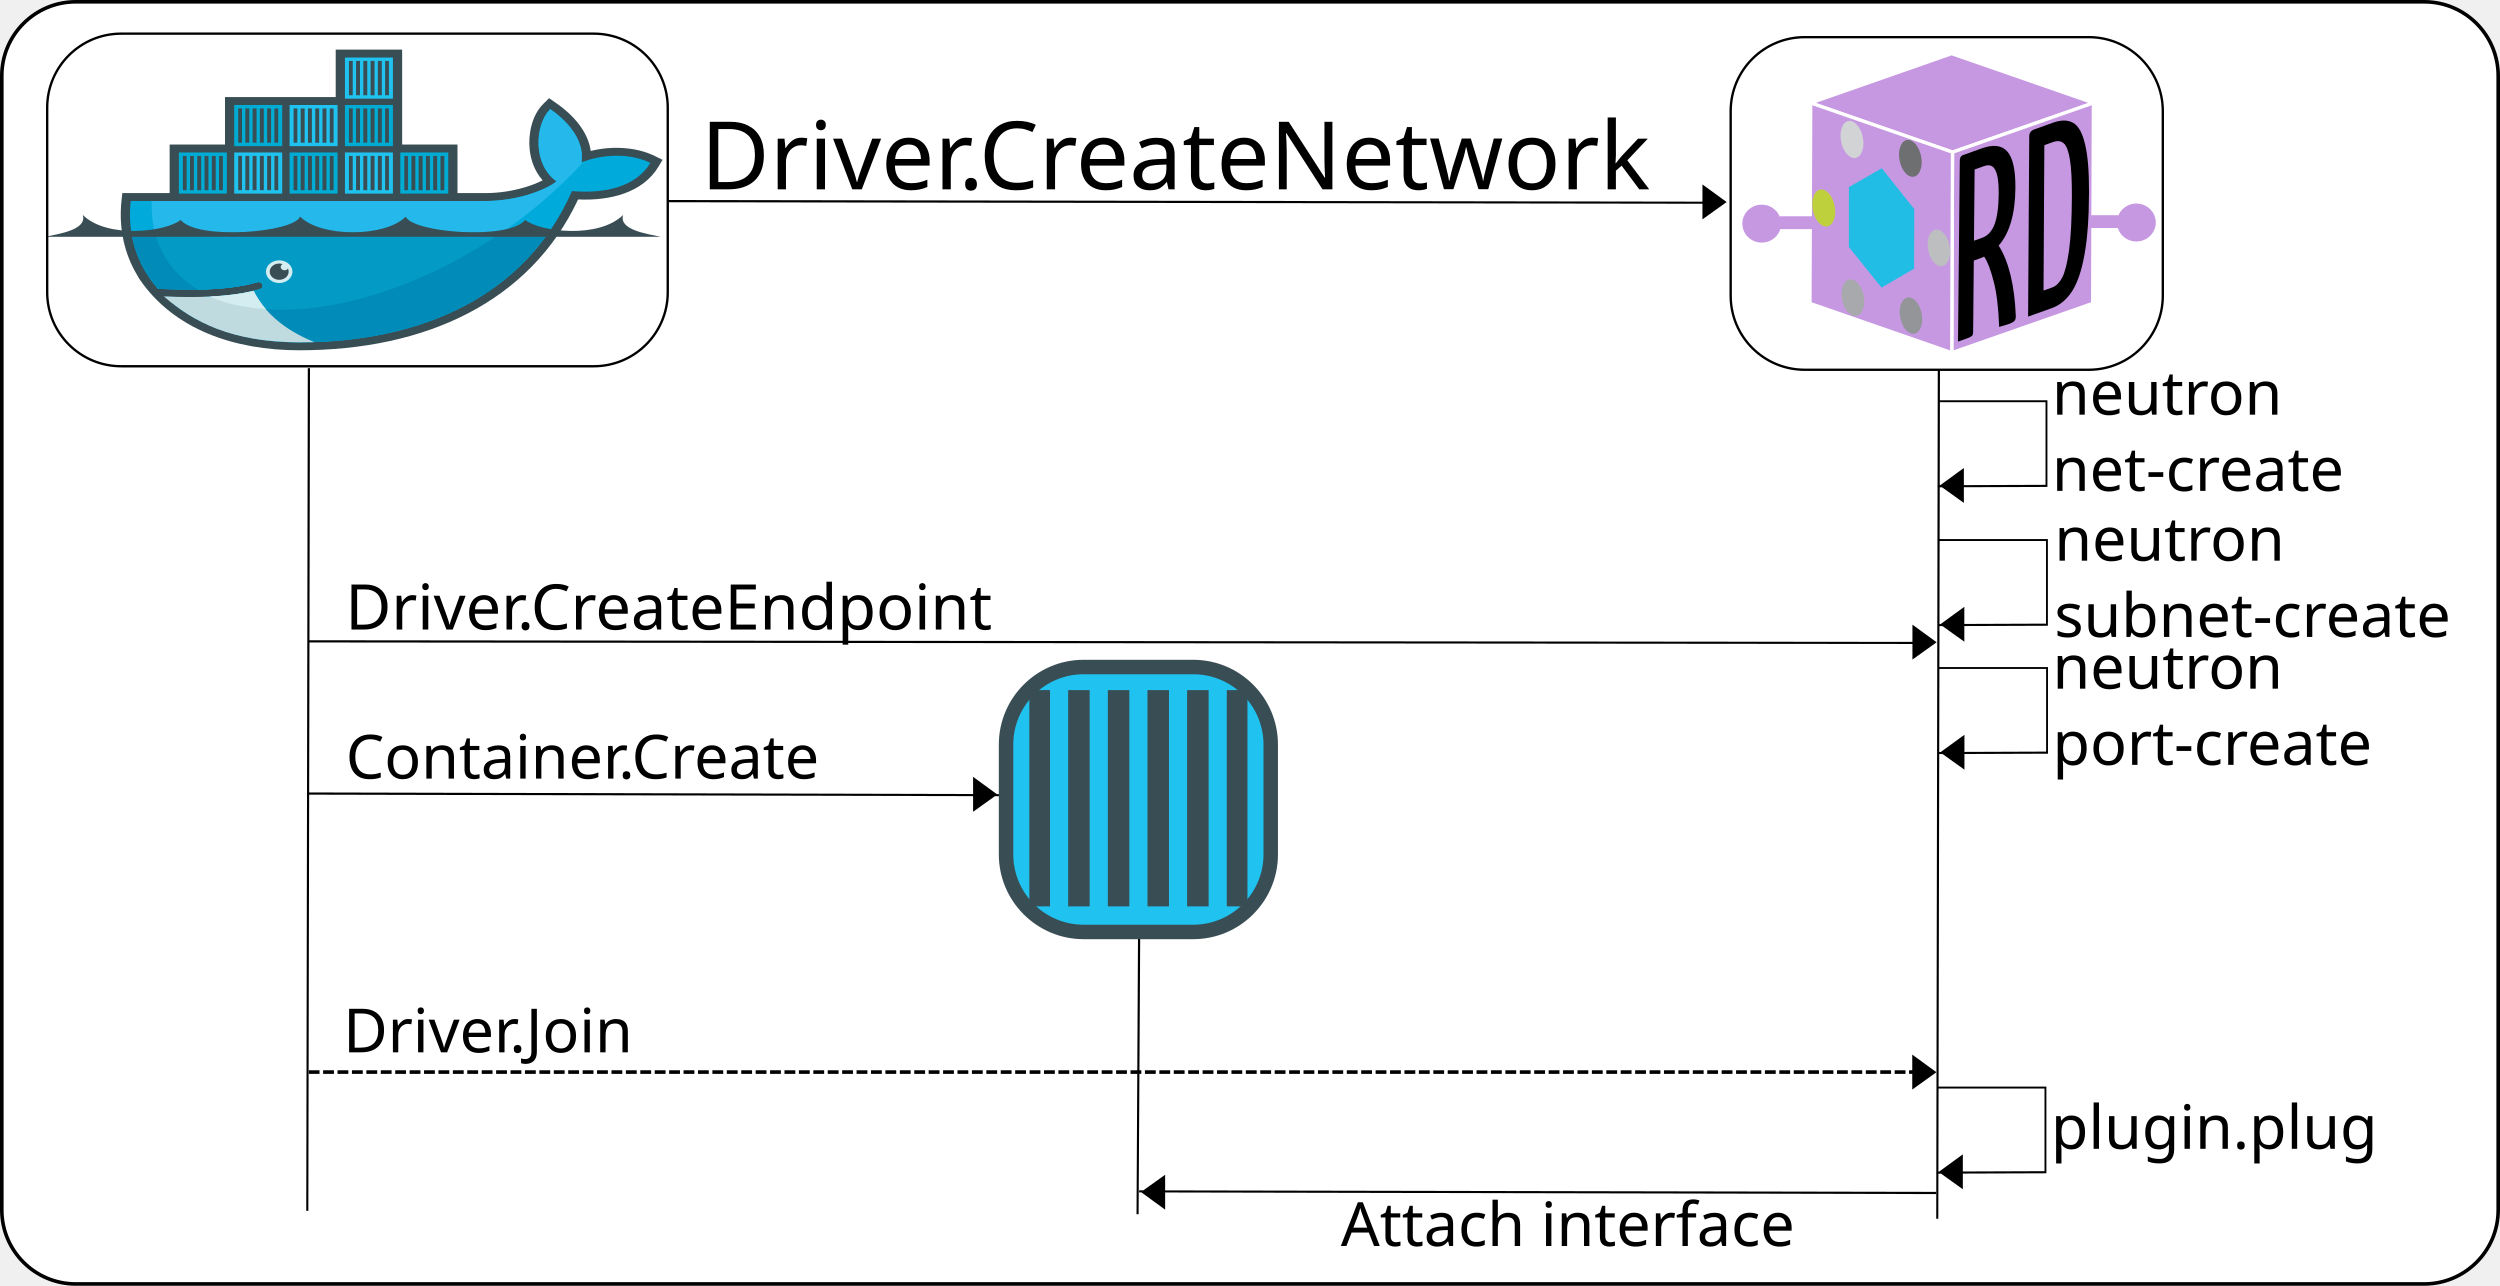
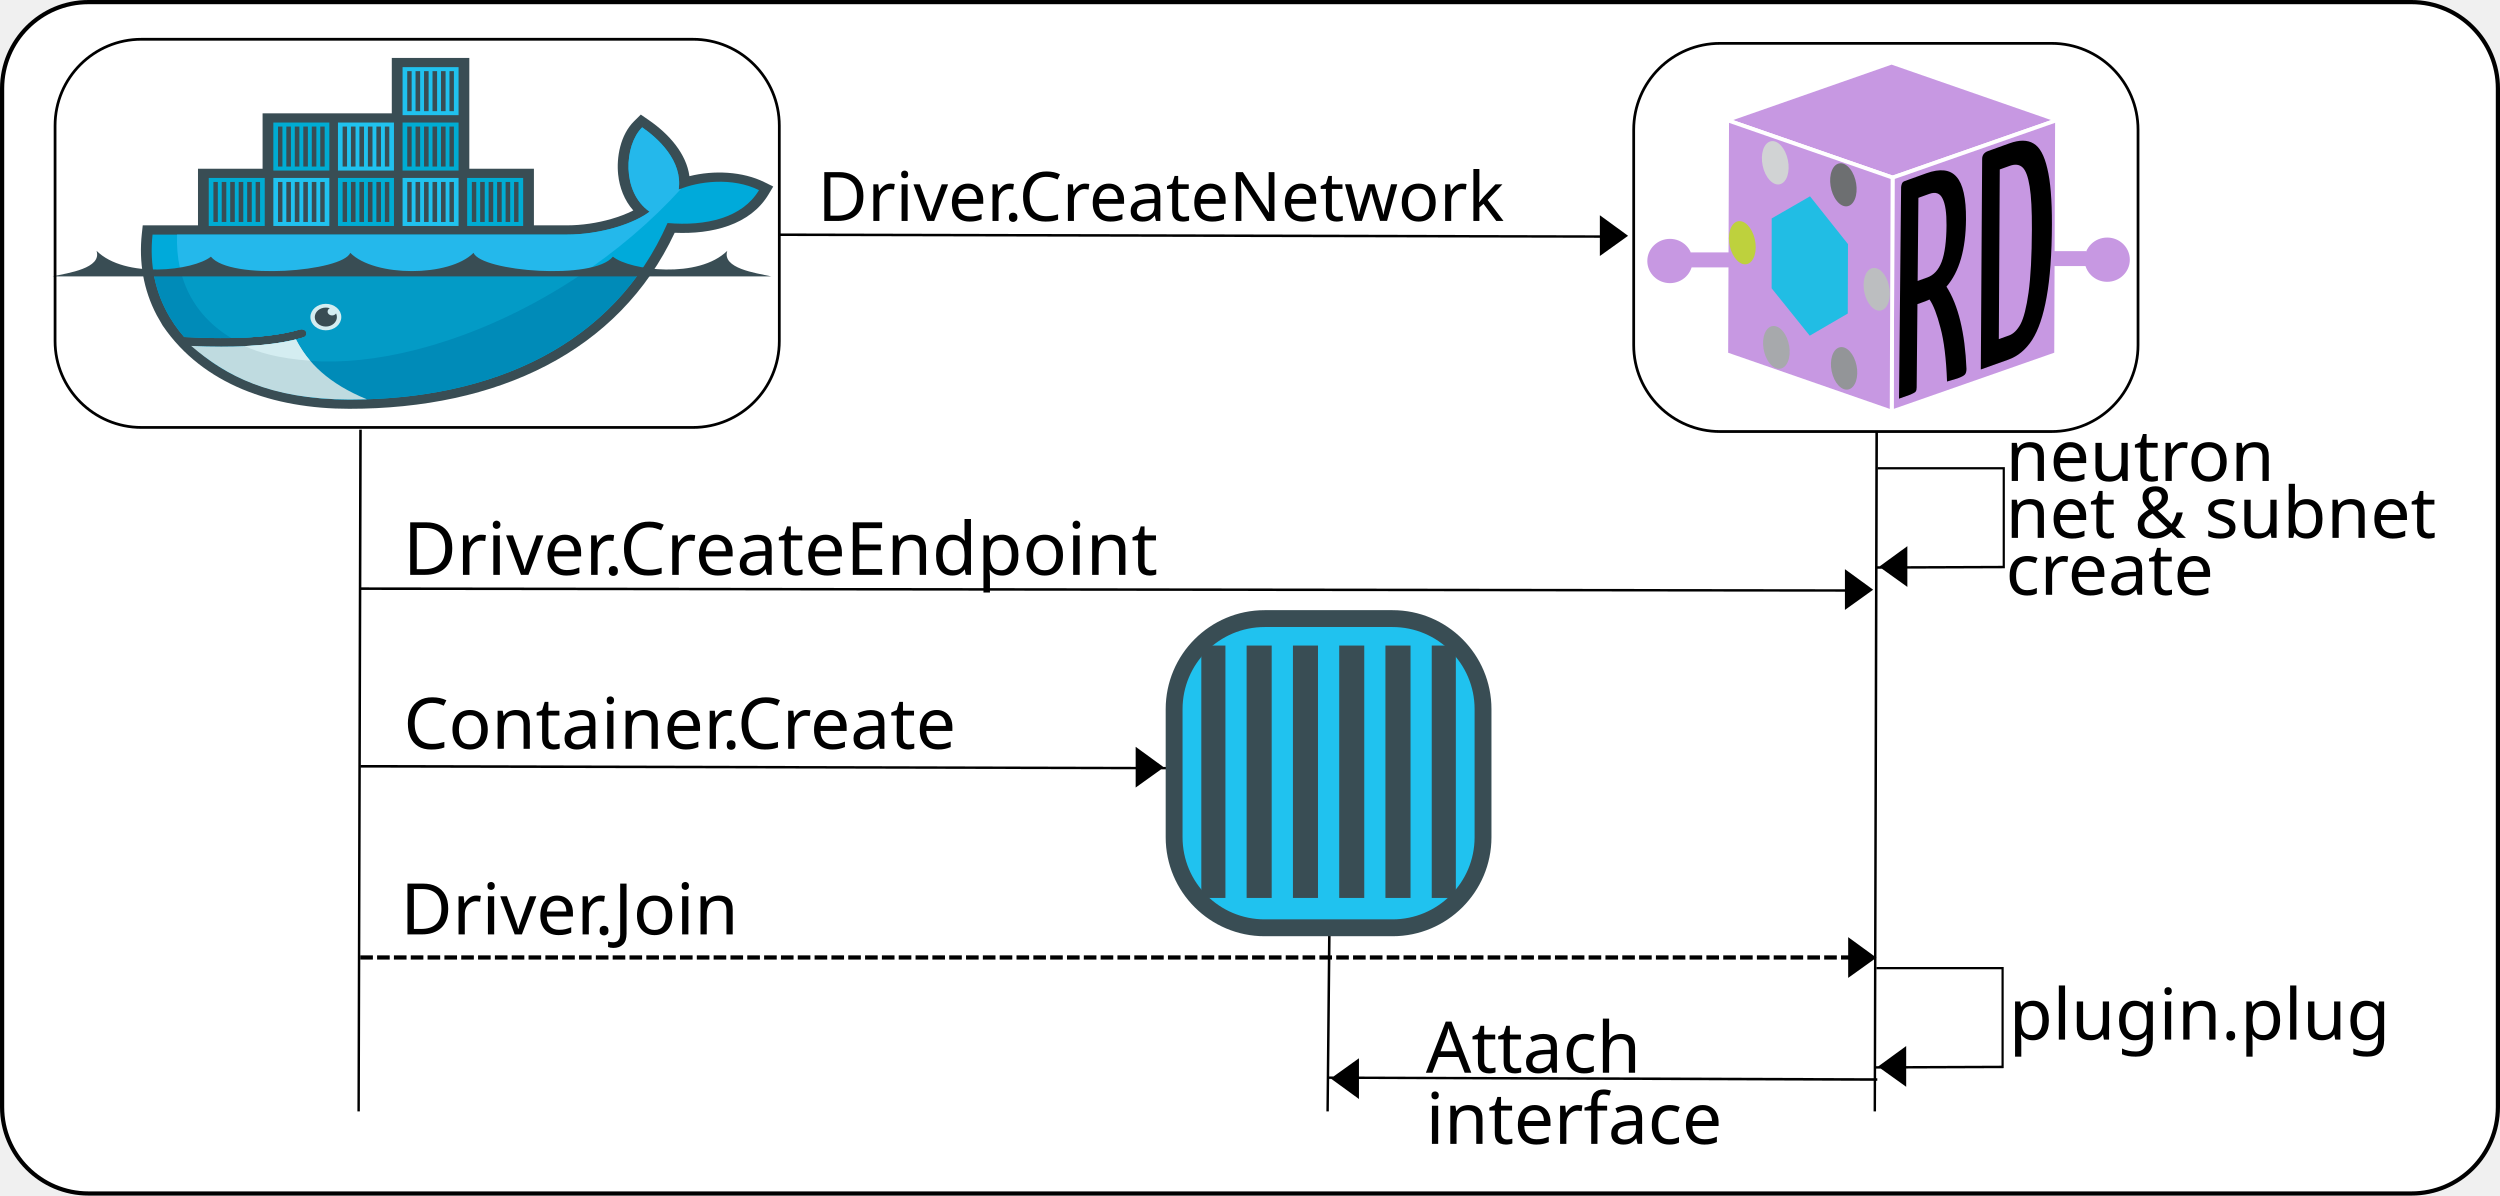
- <svg xmlns="http://www.w3.org/2000/svg" xmlns:xlink="http://www.w3.org/1999/xlink" width="693.584" height="356.714" id="svg2" version="1.1">
+ <svg xmlns="http://www.w3.org/2000/svg" xmlns:xlink="http://www.w3.org/1999/xlink" width="594.298" height="284.214" id="svg2" version="1.1">
  <defs id="defs4">
    <clipPath id="SVGID_2_-6">
      <use id="use3085-3" overflow="visible" xlink:href="#SVGID_1_" style="overflow:visible" x="0" y="0" width="1" height="1" />
    </clipPath>
    <clipPath id="SVGID_2_-6-6">
      <use id="use3085-3-5" overflow="visible" xlink:href="#SVGID_1_" style="overflow:visible" x="0" y="0" width="1" height="1" />
    </clipPath>
    <clipPath id="SVGID_2_-6-3">
      <use id="use3085-3-9" overflow="visible" xlink:href="#SVGID_1_" style="overflow:visible" x="0" y="0" width="1" height="1" />
    </clipPath>
    <defs id="defs3081">
      <rect id="SVGID_1_" x="-56.164" y="-56.234" width="800" height="275" />
    </defs>
    <clipPath id="SVGID_2_">
      <use height="1" width="1" y="0" x="0" style="overflow:visible" xlink:href="#SVGID_1_" overflow="visible" id="use3085" />
    </clipPath>
    <clipPath id="clipPath16" clipPathUnits="userSpaceOnUse">
      <path id="path18" d="m 0,0 314.103,0 0,125.641 L 0,125.641 0,0 Z" />
    </clipPath>
    <clipPath id="SVGID_2_-3">
      <use height="1" width="1" y="0" x="0" style="overflow:visible" xlink:href="#SVGID_1_" overflow="visible" id="use3085-2" />
    </clipPath>
    <clipPath id="SVGID_2_-43-7">
      <use id="use5055-99-1" overflow="visible" xlink:href="#SVGID_1_" style="overflow:visible" x="0" y="0" width="100%" height="100%" />
    </clipPath>
  </defs>
  <g id="layer1" transform="translate(-37.53295,-400.998)">
-     <rect ry="20.535" y="401.498" x="38.033" height="355.714" width="692.584" id="rect8570" style="fill:#ffffff;fill-opacity:1;stroke:#000000;stroke-opacity:1" />
+     <rect ry="20.535" y="401.498" x="38.033" height="283.214" width="593.298" id="rect8570" style="fill:#ffffff;fill-opacity:1;stroke:#000000;stroke-opacity:1" />
    <g id="g7371">
      <g id="g4671" transform="translate(-15.61276,70.71429)">
        <path style="clip-rule:evenodd;fill:#394d54;fill-rule:evenodd" clip-path="url(#SVGID_2_)" d="m 166.65,51.535 25.594,0 0,25.951 12.948,0 c 5.976,0 12.121,-1.056 17.783,-2.96 2.781,-0.933 5.899,-2.234 8.646,-3.87 -3.614,-4.68 -5.458,-10.588 -6.002,-16.41 -0.735,-7.92 0.871,-18.232 6.279,-24.43 l 2.69,-3.087 3.206,2.558 c 8.074,6.434 14.861,15.418 16.057,25.664 9.723,-2.834 21.132,-2.164 29.704,2.739 l 3.512,2.01 -1.851,3.582 c -7.245,14.023 -22.392,18.371 -37.204,17.6 -22.161,54.74 -70.408,80.656 -128.908,80.656 -30.225,0 -57.954,-11.205 -73.743,-37.792 l -0.26,-0.439 -2.299,-4.64 C 37.465,106.96 35.691,94.135 36.895,81.323 l 0.359,-3.837 21.89,0 0,-25.951 25.595,0 0,-25.381 51.192,0 0,-25.388 30.719,0 0,50.769 z" id="path3087" transform="matrix(0.5999912,0,0,0.5188359,64.72482,343.6522)" />
        <path style="fill:#00aada" clip-path="url(#SVGID_2_)" d="m 249.582,61.137 c 1.716,-13.23 -8.266,-23.621 -14.459,-28.552 -7.135,8.178 -8.244,29.614 2.948,38.64 -6.245,5.502 -19.404,10.49 -32.879,10.49 l -164.05,0 c -1.31,13.949 1.161,26.796 6.801,37.796 l 1.866,3.384 c 1.181,1.991 2.472,3.911 3.869,5.756 6.744,0.43 12.962,0.576 18.649,0.456 l 0.003,0 c 11.178,-0.248 20.301,-1.555 27.217,-3.935 1.031,-0.354 2.148,0.19 2.505,1.209 0.358,1.018 -0.187,2.134 -1.214,2.484 -0.918,0.317 -1.879,0.609 -2.869,0.896 l -0.005,0 c -5.443,1.541 -11.281,2.579 -18.811,3.036 0.444,0.009 -0.464,0.068 -0.468,0.068 -0.256,0.018 -0.578,0.052 -0.836,0.065 -2.965,0.168 -6.163,0.203 -9.434,0.203 -3.579,0 -7.103,-0.069 -11.041,-0.269 l -0.101,0.065 c 13.671,15.238 35.041,24.373 61.831,24.373 56.696,0 104.788,-24.922 126.081,-80.883 15.109,1.538 29.631,-2.28 36.238,-15.068 C 270.9,55.333 257.37,57.253 249.582,61.137" id="path3089" transform="matrix(0.5999912,0,0,0.5188359,64.72482,343.6522)" />
        <path style="fill:#24b8eb" clip-path="url(#SVGID_2_)" d="m 249.582,61.137 c 1.716,-13.23 -8.266,-23.621 -14.459,-28.552 -7.135,8.178 -8.244,29.614 2.948,38.64 -6.245,5.502 -19.404,10.49 -32.879,10.49 l -154.336,0 c -0.671,21.362 7.324,37.582 21.47,47.392 l 0.003,0 c 11.178,-0.248 20.301,-1.555 27.217,-3.935 1.031,-0.354 2.148,0.19 2.505,1.209 0.358,1.018 -0.187,2.134 -1.214,2.484 -0.918,0.317 -1.879,0.609 -2.869,0.896 l -0.005,0 c -5.443,1.541 -11.78,2.71 -19.312,3.17 -0.006,0 -0.183,-0.172 -0.183,-0.172 19.293,9.813 47.271,9.78 79.351,-2.438 35.966,-13.703 69.435,-39.812 92.786,-69.671 -0.349,0.162 -0.693,0.319 -1.023,0.487" id="path3091" transform="matrix(0.5999912,0,0,0.5188359,64.72482,343.6522)" />
        <path style="fill:#008bb8" clip-path="url(#SVGID_2_)" d="m 41.451,98.665 c 1.017,7.476 3.222,14.473 6.492,20.847 l 1.866,3.383 c 1.181,1.992 2.472,3.912 3.869,5.757 6.744,0.43 12.962,0.576 18.652,0.456 11.178,-0.248 20.301,-1.555 27.217,-3.935 1.03,-0.354 2.148,0.19 2.505,1.209 0.358,1.018 -0.187,2.134 -1.214,2.485 -0.918,0.316 -1.879,0.608 -2.869,0.895 l -0.005,0 c -5.443,1.541 -11.749,2.645 -19.28,3.105 -0.255,0.017 -0.707,0.02 -0.969,0.032 -2.961,0.166 -6.13,0.268 -9.399,0.268 -3.578,0 -7.237,-0.067 -11.176,-0.268 13.67,15.238 35.174,24.405 61.964,24.405 48.54,0 90.765,-18.27 115.276,-58.64 l -192.929,0 z" id="path3093" transform="matrix(0.5999912,0,0,0.5188359,64.72482,343.6522)" />
        <path style="fill:#039bc6" clip-path="url(#SVGID_2_)" d="m 52.334,98.665 c 2.901,13.124 9.875,23.422 19.996,30.442 11.178,-0.248 20.301,-1.555 27.217,-3.935 1.03,-0.354 2.147,0.19 2.504,1.209 0.359,1.018 -0.187,2.134 -1.213,2.485 -0.918,0.316 -1.879,0.608 -2.869,0.895 l -0.005,0 c -5.443,1.541 -11.882,2.645 -19.413,3.105 19.293,9.815 47.191,9.673 79.269,-2.545 19.402,-7.396 38.076,-18.399 54.833,-31.657 l -160.319,0 z" id="path3095" transform="matrix(0.5999912,0,0,0.5188359,64.72482,343.6522)" />
        <path style="clip-rule:evenodd;fill:#00acd3;fill-rule:evenodd" clip-path="url(#SVGID_2_)" d="m 81.991,57.6 1.754,0 0,18.336 -1.754,0 0,-18.336 z m -3.361,0 1.821,0 0,18.336 -1.821,0 0,-18.336 z m -3.36,0 1.823,0 0,18.336 -1.823,0 0,-18.336 z m -3.362,0 1.821,0 0,18.336 -1.821,0 0,-18.336 z m -3.363,0 1.822,0 0,18.336 -1.822,0 0,-18.336 z m -3.29,0 1.752,0 0,18.336 -1.752,0 0,-18.336 z m -1.845,-1.835 22.182,0 0,22.002 -22.182,0 0,-22.002 z" id="path3097" transform="matrix(0.5999912,0,0,0.5188359,64.72482,343.6522)" />
        <path style="clip-rule:evenodd;fill:#00acd3;fill-rule:evenodd" clip-path="url(#SVGID_2_)" d="m 107.589,32.214 1.753,0 0,18.334 -1.753,0 0,-18.334 z m -3.359,0 1.821,0 0,18.334 -1.821,0 0,-18.334 z m -3.362,0 1.819,0 0,18.334 -1.819,0 0,-18.334 z m -3.366,0 1.823,0 0,18.334 -1.823,0 0,-18.334 z m -3.355,0 1.82,0 0,18.334 -1.82,0 0,-18.334 z m -3.293,0 1.75,0 0,18.334 -1.75,0 0,-18.334 z m -1.851,-1.833 22.186,0 0,22.001 -22.186,0 0,-22.001 z" id="path3099" transform="matrix(0.5999912,0,0,0.5188359,64.72482,343.6522)" />
        <path style="clip-rule:evenodd;fill:#20c2ef;fill-rule:evenodd" clip-path="url(#SVGID_2_)" d="m 107.589,57.6 1.753,0 0,18.336 -1.753,0 0,-18.336 z m -3.359,0 1.821,0 0,18.336 -1.821,0 0,-18.336 z m -3.362,0 1.819,0 0,18.336 -1.819,0 0,-18.336 z m -3.366,0 1.823,0 0,18.336 -1.823,0 0,-18.336 z m -3.355,0 1.82,0 0,18.336 -1.82,0 0,-18.336 z m -3.293,0 1.75,0 0,18.336 -1.75,0 0,-18.336 z m -1.851,-1.835 22.186,0 0,22.002 -22.186,0 0,-22.002 z" id="path3101" transform="matrix(0.5999912,0,0,0.5188359,64.72482,343.6522)" />
        <path style="clip-rule:evenodd;fill:#00acd3;fill-rule:evenodd" clip-path="url(#SVGID_2_)" d="m 133.188,57.6 1.751,0 0,18.336 -1.751,0 0,-18.336 z m -3.364,0 1.823,0 0,18.336 -1.823,0 0,-18.336 z m -3.358,0 1.82,0 0,18.336 -1.82,0 0,-18.336 z m -3.361,0 1.82,0 0,18.336 -1.82,0 0,-18.336 z m -3.364,0 1.821,0 0,18.336 -1.821,0 0,-18.336 z m -3.292,0 1.752,0 0,18.336 -1.752,0 0,-18.336 z m -1.845,-1.835 22.185,0 0,22.002 -22.185,0 0,-22.002 z" id="path3103" transform="matrix(0.5999912,0,0,0.5188359,64.72482,343.6522)" />
        <path style="clip-rule:evenodd;fill:#20c2ef;fill-rule:evenodd" clip-path="url(#SVGID_2_)" d="m 133.188,32.214 1.751,0 0,18.334 -1.751,0 0,-18.334 z m -3.364,0 1.823,0 0,18.334 -1.823,0 0,-18.334 z m -3.358,0 1.82,0 0,18.334 -1.82,0 0,-18.334 z m -3.361,0 1.82,0 0,18.334 -1.82,0 0,-18.334 z m -3.364,0 1.821,0 0,18.334 -1.821,0 0,-18.334 z m -3.292,0 1.752,0 0,18.334 -1.752,0 0,-18.334 z m -1.845,-1.833 22.185,0 0,22.001 -22.185,0 0,-22.001 z" id="path3105" transform="matrix(0.5999912,0,0,0.5188359,64.72482,343.6522)" />
        <path style="clip-rule:evenodd;fill:#20c2ef;fill-rule:evenodd" clip-path="url(#SVGID_2_)" d="m 158.786,57.6 1.754,0 0,18.336 -1.754,0 0,-18.336 z m -3.362,0 1.822,0 0,18.336 -1.822,0 0,-18.336 z m -3.361,0 1.82,0 0,18.336 -1.82,0 0,-18.336 z m -3.36,0 1.82,0 0,18.336 -1.82,0 0,-18.336 z m -3.362,0 1.821,0 0,18.336 -1.821,0 0,-18.336 z m -3.294,0 1.753,0 0,18.336 -1.753,0 0,-18.336 z m -1.847,-1.835 22.185,0 0,22.002 -22.185,0 0,-22.002 z" id="path3107" transform="matrix(0.5999912,0,0,0.5188359,64.72482,343.6522)" />
        <path style="clip-rule:evenodd;fill:#00acd3;fill-rule:evenodd" clip-path="url(#SVGID_2_)" d="m 158.786,32.214 1.754,0 0,18.334 -1.754,0 0,-18.334 z m -3.362,0 1.822,0 0,18.334 -1.822,0 0,-18.334 z m -3.361,0 1.82,0 0,18.334 -1.82,0 0,-18.334 z m -3.36,0 1.82,0 0,18.334 -1.82,0 0,-18.334 z m -3.362,0 1.821,0 0,18.334 -1.821,0 0,-18.334 z m -3.294,0 1.753,0 0,18.334 -1.753,0 0,-18.334 z m -1.847,-1.833 22.185,0 0,22.001 -22.185,0 0,-22.001 z" id="path3109" transform="matrix(0.5999912,0,0,0.5188359,64.72482,343.6522)" />
        <path style="clip-rule:evenodd;fill:#20c2ef;fill-rule:evenodd" clip-path="url(#SVGID_2_)" d="m 158.786,6.827 1.754,0 0,18.337 -1.754,0 0,-18.337 z m -3.362,0 1.822,0 0,18.337 -1.822,0 0,-18.337 z m -3.361,0 1.82,0 0,18.337 -1.82,0 0,-18.337 z m -3.36,0 1.82,0 0,18.337 -1.82,0 0,-18.337 z m -3.362,0 1.821,0 0,18.337 -1.821,0 0,-18.337 z m -3.294,0 1.753,0 0,18.337 -1.753,0 0,-18.337 z m -1.847,-1.832 22.185,0 0,22.001 -22.185,0 0,-22.001 z" id="path3111" transform="matrix(0.5999912,0,0,0.5188359,64.72482,343.6522)" />
        <path style="clip-rule:evenodd;fill:#00acd3;fill-rule:evenodd" clip-path="url(#SVGID_2_)" d="m 184.381,57.6 1.751,0 0,18.336 -1.751,0 0,-18.336 z m -3.36,0 1.82,0 0,18.336 -1.82,0 0,-18.336 z m -3.364,0 1.821,0 0,18.336 -1.821,0 0,-18.336 z m -3.359,0 1.821,0 0,18.336 -1.821,0 0,-18.336 z m -3.36,0 1.818,0 0,18.336 -1.818,0 0,-18.336 z m -3.292,0 1.749,0 0,18.336 -1.749,0 0,-18.336 z m -1.85,-1.835 22.182,0 0,22.002 -22.182,0 0,-22.002 z" id="path3113" transform="matrix(0.5999912,0,0,0.5188359,64.72482,343.6522)" />
        <path style="clip-rule:evenodd;fill:#d4edf1;fill-rule:evenodd" clip-path="url(#SVGID_2_)" d="m 109.802,113.439 c 3.38,0 6.122,2.717 6.122,6.066 0,3.355 -2.742,6.07 -6.122,6.07 -3.382,0 -6.12,-2.715 -6.12,-6.07 0,-3.349 2.738,-6.066 6.12,-6.066" id="path3115" transform="matrix(0.5999912,0,0,0.5188359,64.72482,343.6522)" />
        <path style="clip-rule:evenodd;fill:#394d54;fill-rule:evenodd" clip-path="url(#SVGID_2_)" d="m 109.802,115.156 c 0.559,0 1.092,0.109 1.583,0.297 -0.531,0.306 -0.892,0.881 -0.892,1.536 0,0.979 0.8,1.773 1.789,1.773 0.677,0 1.265,-0.37 1.567,-0.924 0.216,0.515 0.333,1.075 0.333,1.667 0,2.401 -1.961,4.35 -4.38,4.35 -2.421,0 -4.385,-1.948 -4.385,-4.35 0,-2.398 1.964,-4.349 4.385,-4.349" id="path3117" transform="matrix(0.5999912,0,0,0.5188359,64.72482,343.6522)" />
        <path style="clip-rule:evenodd;fill:#394d54;fill-rule:evenodd" clip-path="url(#SVGID_2_)" d="m 1.548,100.859 134.064,0 16.579,0 134.06,0 c -6.202,-1.561 -19.616,-3.665 -17.402,-11.723 -11.272,12.937 -38.458,9.075 -45.318,2.697 -7.637,10.989 -52.114,6.812 -55.214,-1.75 -9.577,11.147 -39.256,11.147 -48.836,0 -3.103,8.562 -47.574,12.739 -55.214,1.75 -6.863,6.378 -34.045,10.239 -45.316,-2.697 2.211,8.058 -11.203,10.162 -17.403,11.723" id="path3119" transform="matrix(0.5999912,0,0,0.5188359,64.72482,343.6522)" />
        <path style="fill:#bfdbe0" clip-path="url(#SVGID_2_)" d="m 126.072,157.175 c -15.157,-7.134 -23.478,-16.826 -28.108,-27.414 -5.629,1.594 -12.396,2.611 -20.26,3.05 -2.964,0.167 -6.077,0.247 -9.347,0.247 -3.771,0 -7.743,-0.111 -11.91,-0.329 13.898,13.777 30.995,24.384 62.657,24.575 2.335,0 4.659,-0.042 6.968,-0.129" id="path3121" transform="matrix(0.5999912,0,0,0.5188359,64.72482,343.6522)" />
        <path style="fill:#d4edf1" clip-path="url(#SVGID_2_)" d="m 103.595,139.528 c -2.098,-2.822 -4.13,-6.37 -5.626,-9.767 -5.634,1.594 -12.401,2.611 -20.265,3.05 5.4,2.908 13.128,5.601 25.891,6.717" id="path3123" transform="matrix(0.5999912,0,0,0.5188359,64.72482,343.6522)" />
      </g>
      <rect ry="20.535" y="410.333" x="50.623" height="92.276" width="172.166" id="rect3702" style="fill:none;stroke:#000000;stroke-width:0.656;stroke-opacity:1" />
    </g>
    <g id="g4767" transform="matrix(0.6557697,0,0,0.6557697,-7.19961,138.9815)">
-       <path id="path4763" style="fill:#000000;fill-opacity:1;stroke:none" d="m 350.725,484.178 -0.011,0.938 444.755,0.65 0,-0.884 z m 437.736,-6.593 0,14.773 10.228,-7.324 z" />
+       <path id="path4763" style="fill:#000000;fill-opacity:1;stroke:none" d="m 350.725,484.178 -0.011,0.938 304.462,0.65 0,-0.884 z m 297.443,-6.593 0,14.773 10.228,-7.324 z" />
    </g>
-     <path style="fill:#000000;fill-opacity:1;stroke:none" d="m 123.538,503.146 -0.615,-0.007 -0.426,233.8 0.58,0 z" id="path4763-0-4-8" />
-     <path id="path4763-0-5-8" style="fill:#000000;fill-opacity:1;stroke:none" d="m 123.216,620.848 -0.007,0.615 191.511,0.426 0,-0.58 z m 184.285,-4.323 0,9.688 6.707,-4.803 z" />
-     <text xml:space="preserve" style="font-style:normal;font-weight:normal;font-size:16.917px;line-height:125%;font-family:Sans;letter-spacing:0px;word-spacing:0px;fill:#000000;fill-opacity:1;stroke:none" x="133.46" y="617.007" id="text4663-1-3-1">
-       <tspan id="tspan4665-2-9-9" x="133.46" y="617.007">Container.Create </tspan>
+     <path style="fill:#000000;fill-opacity:1;stroke:none" d="m 123.538,503.146 -0.615,-0.007 -0.426,162.066 0.58,0 z" id="path4763-0-4-8" />
+     <path id="path4763-0-5-8" style="fill:#000000;fill-opacity:1;stroke:none" d="m 123.216,582.848 -0.007,0.615 191.511,0.426 0,-0.58 z m 184.285,-4.323 0,9.688 6.707,-4.803 z" />
+     <text xml:space="preserve" style="font-style:normal;font-weight:normal;font-size:16.917px;line-height:125%;font-family:Sans;letter-spacing:0px;word-spacing:0px;fill:#000000;fill-opacity:1;stroke:none" x="133.46" y="579.007" id="text4663-1-3-1">
+       <tspan id="tspan4665-2-9-9" x="133.46" y="579.007">Container.Create </tspan>
    </text>
-     <path style="fill:#000000;fill-opacity:1;stroke:none" d="m 353.881,657.85 -0.615,-0.007 -0.426,80.014 0.58,0 z" id="path4763-0-4-8-0" />
-     <g transform="translate(369.5824,287.0783)" id="g8363">
+     <path style="fill:#000000;fill-opacity:1;stroke:none" d="m 353.881,619.85 -0.615,-0.007 -0.426,45.362 0.58,0 z" id="path4763-0-4-8-0" />
+     <g transform="translate(369.5824,249.0783)" id="g8363">
      <rect style="fill:#20c2ef;fill-opacity:1;stroke:#394d54;stroke-width:4.01;stroke-miterlimit:4;stroke-dasharray:none;stroke-opacity:1" id="rect4917-7-5" width="73.433" height="73.503" x="-52.938" y="298.972" ry="21.524" />
      <path id="path5075-9-33" d="m 133.188,50.548 1.751,0 0,-18.334 -1.751,0 z m -3.364,0 1.823,0 0,-18.334 -1.823,0 z m -3.358,0 1.82,0 0,-18.334 -1.82,0 z m -3.361,0 1.82,0 0,-18.334 -1.82,0 z m -3.364,0 1.821,0 0,-18.334 -1.821,0 z m -3.292,0 1.752,0 0,-18.334 -1.752,0 z" clip-path="url(#SVGID_2_-43-7)" style="clip-rule:evenodd;fill:#394d54;fill-opacity:1;fill-rule:evenodd" transform="matrix(3.272524,0,0,3.272524,-427.5582,199.9588)" />
    </g>
-     <g id="g10273" transform="translate(-75.71429,0)">
-       <path id="path4763-0-4-3" d="m 651.461,503.595 -0.615,-0.007 -0.426,235.537 0.58,0 z" style="fill:#000000;fill-opacity:1;stroke:none" />
+     <g id="g10273" transform="translate(-167.5,0)">
+       <path id="path4763-0-4-3" d="m 651.461,503.595 -0.615,-0.007 -0.426,161.617 0.58,0 z" style="fill:#000000;fill-opacity:1;stroke:none" />
      <g id="g10241">
        <rect style="fill:none;stroke:#000000;stroke-width:0.656;stroke-opacity:1" id="rect3702-8-6" width="119.89" height="92.276" x="593.394" y="411.306" ry="20.535" />
        <g id="g10211">
          <g transform="translate(-221.4694,73.0461)" id="g5760">
            <g transform="matrix(0.2017764,0,0,0.2017764,801.6812,282.3464)" id="layer1-8">
              <g id="g7616-4" transform="translate(-122,44)">
                <g style="fill:#c798e2;fill-opacity:1" transform="matrix(1.147509,0,0,1.147509,87.66138,133.3105)" id="g6888-8">
                  <g style="fill:#c798e2;fill-opacity:1" id="g6890-2" enable-background="new    ">
                    <g style="fill:#c798e2;fill-opacity:1" id="g6892-8">
                      <polygon id="polygon6894-8" points="352.659,224.801 182.733,165.755 351.604,106.679 521.525,165.729 " stroke-miterlimit="10" style="fill:#c798e2;fill-opacity:1;stroke:#ffffff;stroke-width:4;stroke-miterlimit:10" />
                    </g>
                    <g style="fill:#c798e2;fill-opacity:1" id="g6896-6">
                      <polygon id="polygon6898-9" points="520.626,405.996 351.754,465.079 352.659,224.801 521.525,165.729 " stroke-miterlimit="10" style="fill:#c798e2;fill-opacity:1;stroke:#ffffff;stroke-width:4;stroke-miterlimit:10" />
                    </g>
                    <g style="fill:#c798e2;fill-opacity:1" id="g6900-5">
                      <polygon id="polygon6902-5" points="351.754,465.079 181.833,406.029 182.733,165.755 352.659,224.801 " stroke-miterlimit="10" style="fill:#c798e2;fill-opacity:1;stroke:#ffffff;stroke-width:4;stroke-miterlimit:10" />
                    </g>
                  </g>
                </g>
                <g transform="matrix(5.327866,0,0,5.327866,-880.1674,-1005.547)" id="g7569-2">
                  <g id="g7554-67">
                    <ellipse ry="4.895" rx="5.003" cy="280.321" cx="305.065" id="path7550-6" style="opacity:1;fill:#c798e2;fill-opacity:1;stroke:none;stroke-width:1;stroke-miterlimit:4;stroke-dasharray:none;stroke-opacity:1" />
                    <path id="path7552-5" d="m 300.375,281.737 -9.062,0 0,-3.312 9.125,0 z" style="fill:#c798e2;fill-opacity:1;fill-rule:evenodd;stroke:none;stroke-width:1px;stroke-linecap:butt;stroke-linejoin:miter;stroke-opacity:1" />
                  </g>
                </g>
                <g id="g7554-6-7" transform="matrix(-5.327866,0,0,5.327866,1855.374,-1003.997)">
                  <ellipse style="opacity:1;fill:#c798e2;fill-opacity:1;stroke:none;stroke-width:1;stroke-miterlimit:4;stroke-dasharray:none;stroke-opacity:1" id="path7550-5-7" cx="305.065" cy="280.321" rx="5.003" ry="4.895" />
                  <path style="fill:#c798e2;fill-opacity:1;fill-rule:evenodd;stroke:none;stroke-width:1px;stroke-linecap:butt;stroke-linejoin:miter;stroke-opacity:1" d="m 300.375,281.737 -9.062,0 0,-3.312 9.125,0 z" id="path7552-2-8" />
                </g>
              </g>
            </g>
            <g transform="translate(119.3243,-33.84011)" id="g5221">
              <path d="m 718.173,418.392 c 0.013,-2.775 1.454,-4.529 3.216,-3.916 1.761,0.613 3.174,3.356 3.159,6.124 -0.015,2.769 -1.451,4.519 -3.21,3.912 -1.76,-0.607 -3.179,-3.346 -3.166,-6.121" style="fill:#bed13d;fill-opacity:1;fill-rule:nonzero;stroke:none" id="path22-3-5" />
              <path d="m 750.188,429.484 c 0.024,-2.742 1.444,-4.481 3.17,-3.88 1.725,0.601 3.1,3.307 3.075,6.043 -0.026,2.737 -1.441,4.471 -3.164,3.877 -1.724,-0.594 -3.104,-3.297 -3.08,-6.04" style="fill:#bcbec0;fill-opacity:1;fill-rule:nonzero;stroke:none" id="path26-0-9" />
              <path d="m 727.56,395.61 c 1.508,-0.918 3.462,0.526 4.363,3.22 0.899,2.691 0.408,5.616 -1.096,6.537 -1.506,0.921 -3.458,-0.514 -4.363,-3.208 -0.904,-2.695 -0.414,-5.63 1.096,-6.549" style="fill:#d1d3d4;fill-opacity:1;fill-rule:nonzero;stroke:none" id="path30-6-5" />
              <path d="m 743.959,444.584 c 1.487,-0.924 3.408,0.47 4.29,3.107 0.88,2.633 0.391,5.517 -1.093,6.442 -1.485,0.925 -3.405,-0.46 -4.29,-3.096 -0.885,-2.637 -0.397,-5.529 1.092,-6.453" style="fill:#939598;fill-opacity:1;fill-rule:nonzero;stroke:none" id="path34-4-9" />
              <path d="m 746.962,401.912 c 1.503,1.886 2.016,5.124 1.149,7.229 -0.869,2.107 -2.791,2.289 -4.297,0.406 -1.508,-1.886 -2.026,-5.127 -1.155,-7.239 0.869,-2.11 2.797,-2.287 4.302,-0.396" style="fill:#6d6f71;fill-opacity:1;fill-rule:nonzero;stroke:none" id="path38-4-0" />
              <path d="m 731.03,440.566 c 1.512,1.861 2.036,5.074 1.168,7.18 -0.868,2.103 -2.798,2.305 -4.313,0.449 -1.518,-1.86 -2.044,-5.077 -1.175,-7.188 0.869,-2.109 2.804,-2.306 4.319,-0.441" style="fill:#a7a9ac;fill-opacity:1;fill-rule:nonzero;stroke:none" id="path42-8-0" />
              <path d="m 728.344,413.71 c 0,0 9.11,-5.247 9.11,-5.247 0,0 9.024,11.35 9.024,11.35 0,0 -0.05,16.51 -0.05,16.51 0,0 -9.04,5.269 -9.04,5.269 0,0 -9.058,-11.263 -9.058,-11.263 0,0 0.014,-16.619 0.014,-16.619 0,0 0,0 0,0" style="fill:#21bde4;fill-opacity:1;fill-rule:nonzero;stroke:none" id="path46-2" />
            </g>
          </g>
          <path id="path9760" d="m 662.937,442.197 c 3.287,-1.184 5.683,-0.91 7.19,0.824 1.543,1.723 2.297,5.091 2.262,10.11 -0.051,7.179 -1.598,12.519 -4.644,16.005 2.814,4.425 4.401,10.948 4.759,19.58 -0.004,0.593 -0.129,1.032 -0.375,1.317 -0.246,0.285 -0.841,0.596 -1.785,0.933 -0.384,0.137 -1.205,0.381 -2.463,0.731 -0.201,-5.444 -0.724,-9.707 -1.568,-12.792 -0.808,-3.143 -1.674,-5.379 -2.599,-6.711 0,0 -0.992,0.429 -0.992,0.429 0,0 -1.878,0.673 -1.878,0.673 0,0 -0.181,19.795 -0.181,19.795 -0.004,0.445 -0.076,0.766 -0.218,0.964 -0.106,0.186 -0.508,0.428 -1.207,0.726 -0.698,0.249 -1.623,0.579 -2.774,0.99 0,0 0.498,-50.26 0.498,-50.26 0.002,-0.194 0.056,-0.455 0.163,-0.784 0.107,-0.328 0.333,-0.555 0.678,-0.679 0,0 5.135,-1.85 5.135,-1.85 0,0 0,0 0,0 m 0.25,24.762 c 1.529,-0.548 2.666,-1.786 3.409,-3.711 0.743,-1.973 1.13,-4.865 1.16,-8.672 0.024,-2.973 -0.288,-5.095 -0.935,-6.367 -0.611,-1.283 -1.662,-1.657 -3.151,-1.121 0,0 -2.597,0.934 -2.597,0.934 0,0 -0.181,19.758 -0.181,19.758 0,0 2.293,-0.822 2.293,-0.822 0,0 0,0 0,0" style="font-style:normal;font-variant:normal;font-weight:normal;font-stretch:normal;font-size:medium;line-height:125%;font-family:'Yanone Kaffeesatz';-inkscape-font-specification:'Yanone Kaffeesatz, Normal';text-align:start;letter-spacing:0px;word-spacing:0px;writing-mode:lr-tb;text-anchor:start;fill:#000000;fill-opacity:1;stroke:none;stroke-width:1px;stroke-linecap:butt;stroke-linejoin:miter;stroke-opacity:1" />
          <path id="path9762" d="m 682.736,435.066 c 2.359,-0.85 4.264,-0.833 5.716,0.049 1.453,0.835 2.539,2.798 3.257,5.892 0.754,3.037 1.122,7.485 1.102,13.35 -0.023,7.055 -0.444,12.821 -1.262,17.29 -0.785,4.414 -1.934,7.805 -3.446,10.169 -1.513,2.316 -3.391,3.875 -5.632,4.674 0,0 -6.561,2.341 -6.561,2.341 0,0 0.318,-50.042 0.318,-50.042 0.006,-0.922 0.477,-1.552 1.412,-1.889 0,0 5.096,-1.836 5.096,-1.836 0,0 0,0 0,0 m -0.131,45.683 c 1.049,-0.375 1.961,-1.267 2.736,-2.676 0.775,-1.458 1.414,-3.974 1.918,-7.545 0.504,-3.616 0.769,-8.635 0.795,-15.051 0.019,-4.448 -0.158,-7.82 -0.531,-10.12 -0.372,-2.347 -0.938,-3.868 -1.698,-4.566 -0.76,-0.698 -1.764,-0.822 -3.014,-0.372 0,0 -2.395,0.862 -2.395,0.862 0,0 -0.225,40.33 -0.225,40.33 0,0 2.413,-0.862 2.413,-0.862 0,0 0,0 0,0" style="font-style:normal;font-variant:normal;font-weight:normal;font-stretch:normal;font-size:medium;line-height:125%;font-family:'Yanone Kaffeesatz';-inkscape-font-specification:'Yanone Kaffeesatz, Normal';text-align:start;letter-spacing:0px;word-spacing:0px;writing-mode:lr-tb;text-anchor:start;fill:#000000;fill-opacity:1;stroke:none;stroke-width:1px;stroke-linecap:butt;stroke-linejoin:miter;stroke-opacity:1" />
        </g>
      </g>
    </g>
-     <text xml:space="preserve" style="font-style:normal;font-weight:normal;font-size:26.231px;line-height:125%;font-family:Sans;letter-spacing:0px;word-spacing:0px;fill:#000000;fill-opacity:1;stroke:none" x="231.905" y="453.52" id="text4663-1-8">
+     <text xml:space="preserve" style="font-style:normal;font-variant:normal;font-weight:normal;font-stretch:normal;font-size:16.25px;line-height:125%;font-family:Sans;-inkscape-font-specification:'Sans, Normal';text-align:start;letter-spacing:0px;word-spacing:0px;writing-mode:lr-tb;text-anchor:start;fill:#000000;fill-opacity:1;stroke:none" x="231.905" y="453.52" id="text4663-1-8">
      <tspan id="tspan4665-2-5" x="231.905" y="453.52">Driver.CreateNetwork</tspan>
    </text>
-     <text xml:space="preserve" style="font-style:normal;font-weight:normal;font-size:16.917px;line-height:125%;font-family:Sans;letter-spacing:0px;word-spacing:0px;fill:#000000;fill-opacity:1;stroke:none" x="606.819" y="516.044" id="text4663-1-3-6">
-       <tspan id="tspan4665-2-9-97" x="606.819" y="516.044">neutron</tspan>
-       <tspan x="606.819" y="537.191" id="tspan10329">net-create</tspan>
+     <text xml:space="preserve" style="font-style:normal;font-variant:normal;font-weight:normal;font-stretch:normal;font-size:16.918px;line-height:80%;font-family:Sans;-inkscape-font-specification:'Sans, Normal';text-align:start;letter-spacing:0px;word-spacing:0px;writing-mode:lr-tb;text-anchor:start;fill:#000000;fill-opacity:1;stroke:none" x="514.319" y="515.33" id="text4663-1-3-6">
+       <tspan x="514.319" y="515.33" id="tspan10329">neutron</tspan>
+       <tspan x="514.319" y="528.864" id="tspan10564">net &amp; subnet</tspan>
+       <tspan x="514.319" y="542.398" id="tspan10566">create</tspan>
    </text>
-     <path d="m 575.299,512.577 0.004,-0.53 30.252,0 0,24.044 -30.398,0.107 0,-0.145 0,-0.145 0,-0.145 0,-0.145 29.876,-0.115 0,-22.925 z m 7.076,18.256 0,9.688 -6.707,-4.803 z" style="fill:#000000;fill-opacity:1;stroke:none" id="path4763-0-5-0-5-3-5-8" />
-     <text xml:space="preserve" style="font-style:normal;font-weight:normal;font-size:16.917px;line-height:125%;font-family:Sans;letter-spacing:0px;word-spacing:0px;fill:#000000;fill-opacity:1;stroke:none" x="607.484" y="556.556" id="text4663-1-3-6-5">
-       <tspan id="tspan4665-2-9-97-4" x="607.484" y="556.556">neutron</tspan>
-       <tspan x="607.484" y="577.703" id="tspan10329-4">subnet-create</tspan>
+     <path d="m 483.871,512.577 0.004,-0.53 30.252,0 0,24.044 -30.398,0.107 0,-0.145 0,-0.145 0,-0.145 0,-0.145 29.876,-0.115 0,-22.925 z m 7.076,18.256 0,9.688 -6.707,-4.803 z" style="fill:#000000;fill-opacity:1;stroke:none" id="path4763-0-5-0-5-3-5-8" />
+     <g id="g4767-6" transform="matrix(0.6557697,0,0,0.6557697,-105.7675,266.1134)">
+       <path id="path4763-03" style="fill:#000000;fill-opacity:1;stroke:none" d="m 349.185,418.607 -0.011,0.938 545.15,0.65 0,-0.884 z m 538.131,-6.593 0,14.773 10.228,-7.324 z" />
+     </g>
+     <text xml:space="preserve" style="font-style:normal;font-variant:normal;font-weight:normal;font-stretch:normal;font-size:17.481px;line-height:125%;font-family:Sans;-inkscape-font-specification:'Sans, Normal';text-align:start;letter-spacing:0px;word-spacing:0px;writing-mode:lr-tb;text-anchor:start;fill:#000000;fill-opacity:1;stroke:none" x="133.338" y="537.652" id="text4663-1-8-2">
+       <tspan id="tspan4665-2-5-6" x="133.338" y="537.652">Driver.CreateEndpoint</tspan>
    </text>
-     <path d="m 575.429,551.089 0.004,-0.53 30.252,0 0,24.044 -30.398,0.107 0,-0.145 0,-0.145 0,-0.145 0,-0.145 29.876,-0.115 0,-22.925 z m 7.076,18.256 0,9.688 -6.707,-4.803 z" style="fill:#000000;fill-opacity:1;stroke:none" id="path4763-0-5-0-5-3-5-8-8" />
-     <g id="g4767-6" transform="matrix(0.6557697,0,0,0.6557697,-105.7675,266.1134)">
-       <path id="path4763-03" style="fill:#000000;fill-opacity:1;stroke:none" d="m 349.185,476.554 -0.011,0.938 685.443,0.65 0,-0.884 z m 678.424,-6.593 0,14.773 10.228,-7.324 z" />
+     <text xml:space="preserve" style="font-style:normal;font-weight:normal;font-size:16.917px;line-height:125%;font-family:Sans;letter-spacing:0px;word-spacing:0px;fill:#000000;fill-opacity:1;stroke:none" x="132.75" y="623.128" id="text4663-1-3-1-3">
+       <tspan id="tspan4665-2-9-9-3" x="132.75" y="623.128">Driver.Join</tspan>
+     </text>
+     <g id="g10568">
+       <g transform="matrix(0.6557697,0,0,0.6557697,-105.8184,347.408)" id="g4767-6-1">
+         <path d="m 888.568,421.438 0,14.773 10.228,-7.324 z" style="fill:#000000;fill-opacity:1;stroke:none" id="path4763-03-5" />
+       </g>
+       <path id="path10494" d="m 123.176,628.607 359.473,0" style="fill:none;fill-rule:evenodd;stroke:#000000;stroke-width:1;stroke-linecap:butt;stroke-linejoin:miter;stroke-miterlimit:4;stroke-dasharray:3, 1;stroke-dashoffset:0;stroke-opacity:1" />
    </g>
-     <text xml:space="preserve" style="font-style:normal;font-variant:normal;font-weight:normal;font-stretch:normal;font-size:17.481px;line-height:125%;font-family:Sans;-inkscape-font-specification:'Sans, Normal';text-align:start;letter-spacing:0px;word-spacing:0px;writing-mode:lr-tb;text-anchor:start;fill:#000000;fill-opacity:1;stroke:none" x="133.338" y="575.652" id="text4663-1-8-2">
-       <tspan id="tspan4665-2-5-6" x="133.338" y="575.652">Driver.CreateEndpoint</tspan>
+     <text xml:space="preserve" style="font-style:normal;font-weight:normal;font-size:16.917px;line-height:125%;font-family:Sans;letter-spacing:0px;word-spacing:0px;fill:#000000;fill-opacity:1;stroke:none" x="515.113" y="648.124" id="text4663-1-3-6-5-9-0">
+       <tspan x="515.113" y="648.124" id="tspan10329-4-1-6">plugin.plug</tspan>
    </text>
-     <text xml:space="preserve" style="font-style:normal;font-weight:normal;font-size:16.917px;line-height:125%;font-family:Sans;letter-spacing:0px;word-spacing:0px;fill:#000000;fill-opacity:1;stroke:none" x="606.978" y="592.056" id="text4663-1-3-6-5-9">
-       <tspan id="tspan4665-2-9-97-4-0" x="606.978" y="592.056">neutron</tspan>
-       <tspan x="606.978" y="613.203" id="tspan10329-4-1">port-create</tspan>
-     </text>
-     <path d="m 575.458,586.589 0.004,-0.53 30.252,0 0,24.044 -30.398,0.107 0,-0.145 0,-0.145 0,-0.145 0,-0.145 29.876,-0.115 0,-22.925 z m 7.076,18.256 0,9.688 -6.707,-4.803 z" style="fill:#000000;fill-opacity:1;stroke:none" id="path4763-0-5-0-5-3-5-8-8-6" />
-     <g id="g4767-6-1" transform="matrix(0.6557697,0,0,0.6557697,-105.8184,385.3991)">
-       <path id="path4763-03-5" style="fill:#000000;fill-opacity:1;stroke:none" d="m 1027.609,469.961 0,14.773 10.228,-7.324 z" />
-     </g>
-     <text xml:space="preserve" style="font-style:normal;font-weight:normal;font-size:16.917px;line-height:125%;font-family:Sans;letter-spacing:0px;word-spacing:0px;fill:#000000;fill-opacity:1;stroke:none" x="132.75" y="692.948" id="text4663-1-3-1-3">
-       <tspan id="tspan4665-2-9-9-3" x="132.75" y="692.948">Driver.Join</tspan>
-     </text>
-     <path style="fill:none;fill-rule:evenodd;stroke:#000000;stroke-width:1;stroke-linecap:butt;stroke-linejoin:miter;stroke-miterlimit:4;stroke-dasharray:3, 1;stroke-dashoffset:0;stroke-opacity:1" d="m 123.176,698.427 450.652,0" id="path10494" />
-     <text xml:space="preserve" style="font-style:normal;font-weight:normal;font-size:16.917px;line-height:125%;font-family:Sans;letter-spacing:0px;word-spacing:0px;fill:#000000;fill-opacity:1;stroke:none" x="606.532" y="719.712" id="text4663-1-3-6-5-9-0">
-       <tspan x="606.532" y="719.712" id="tspan10329-4-1-6">plugin.plug</tspan>
-     </text>
-     <path d="m 575.012,702.994 0.004,-0.53 30.252,0 0,24.044 -30.398,0.107 0,-0.145 0,-0.145 0,-0.145 0,-0.145 29.876,-0.115 0,-22.925 z m 7.076,18.256 0,9.688 -6.707,-4.803 z" style="fill:#000000;fill-opacity:1;stroke:none" id="path4763-0-5-0-5-3-5-8-8-6-3" />
-     <path id="path4763-0-5-8-8" style="fill:#000000;fill-opacity:1;stroke:none" d="m 574.71,732.276 0.007,-0.615 -221.154,-0.426 0,0.58 z m -213.928,4.323 0,-9.688 -6.707,4.803 z" />
-     <text xml:space="preserve" style="font-style:normal;font-weight:normal;font-size:16.917px;line-height:125%;font-family:Sans;letter-spacing:0px;word-spacing:0px;fill:#000000;fill-opacity:1;stroke:none" x="409.529" y="746.679" id="text4663-1-3-1-2">
-       <tspan id="tspan4665-2-9-9-0" x="409.529" y="746.679">Attach interface</tspan>
+     <path d="m 483.593,631.407 0.004,-0.53 30.252,0 0,24.044 -30.398,0.107 0,-0.145 0,-0.145 0,-0.145 0,-0.145 29.876,-0.115 0,-22.925 z m 7.076,18.256 0,9.688 -6.707,-4.803 z" style="fill:#000000;fill-opacity:1;stroke:none" id="path4763-0-5-0-5-3-5-8-8-6-3" />
+     <path id="path4763-0-5-8-8" style="fill:#000000;fill-opacity:1;stroke:none" d="m 483.796,657.932 0.007,-0.615 -130.439,-0.426 0,0.58 z m -123.213,4.323 0,-9.688 -6.707,4.803 z" />
+     <text xml:space="preserve" style="font-style:normal;font-variant:normal;font-weight:normal;font-stretch:normal;font-size:16.918px;line-height:100%;font-family:Sans;-inkscape-font-specification:'Sans, Normal';text-align:start;letter-spacing:0px;word-spacing:0px;writing-mode:lr-tb;text-anchor:start;fill:#000000;fill-opacity:1;stroke:none" x="376.493" y="656" id="text4663-1-3-1-2">
+       <tspan id="tspan4665-2-9-9-0" x="376.493" y="656">Attach</tspan>
+       <tspan x="376.493" y="672.918" id="tspan10573">interface</tspan>
    </text>
  </g>
</svg>
